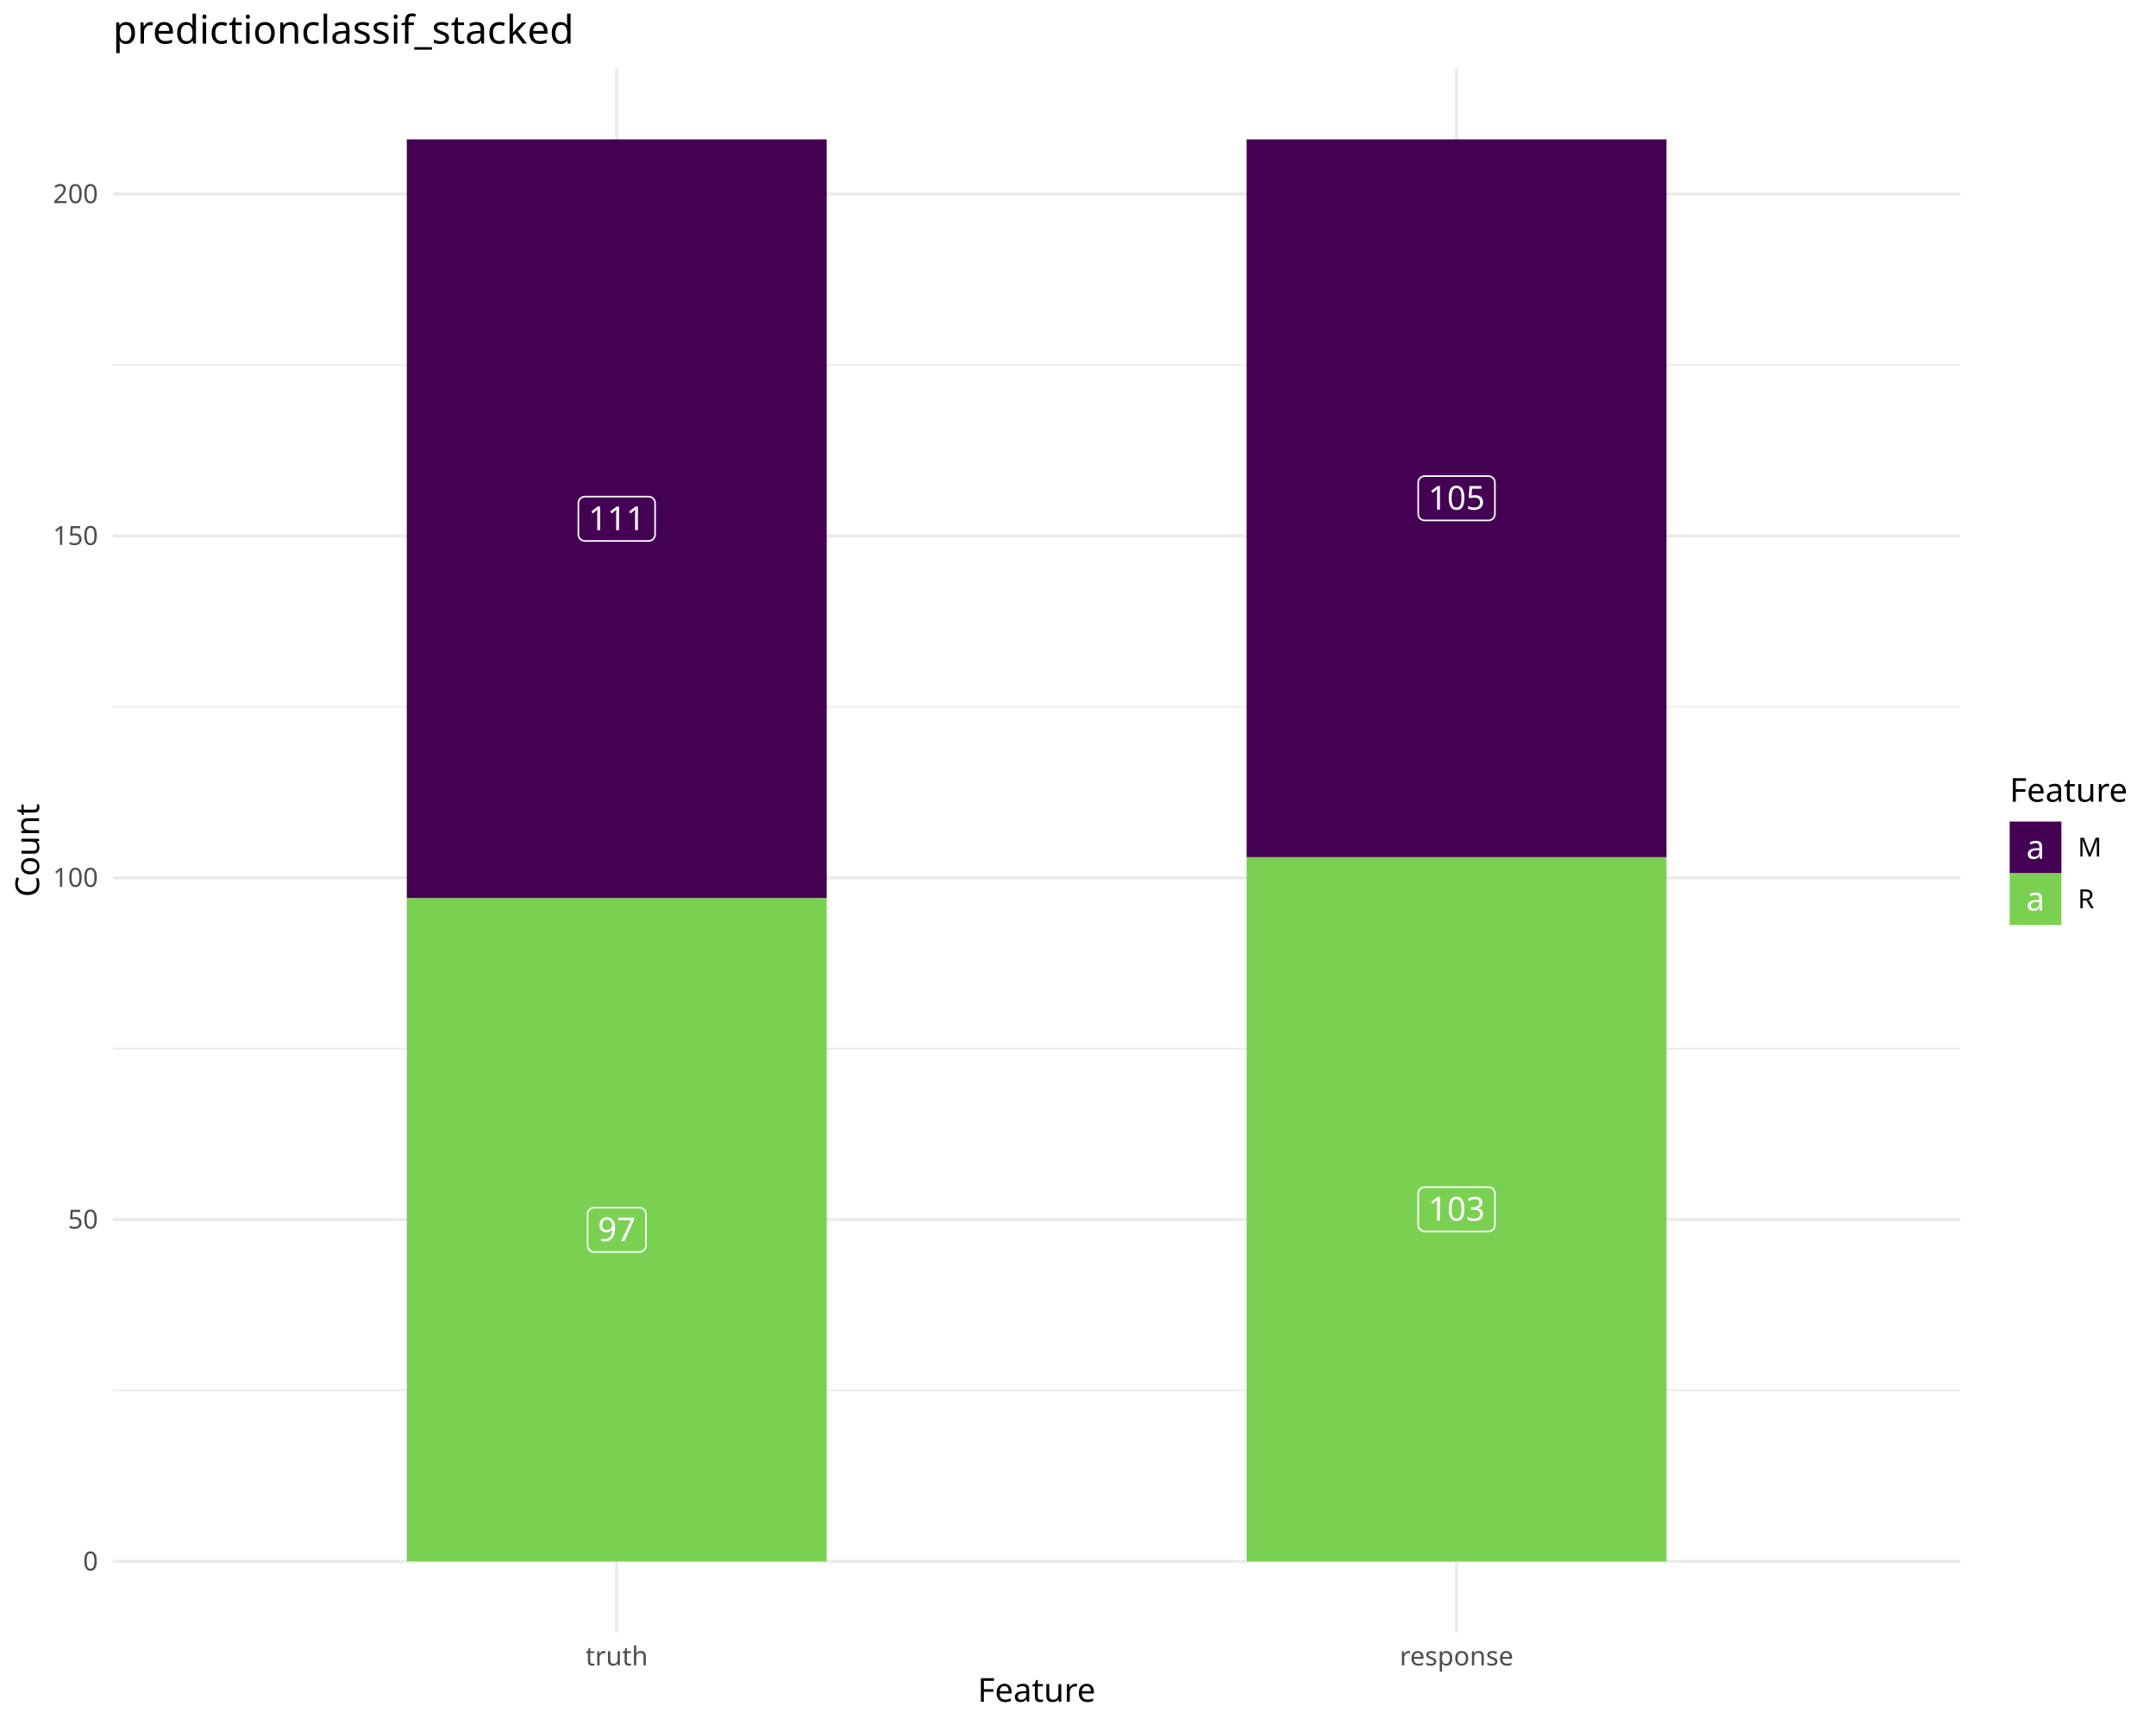
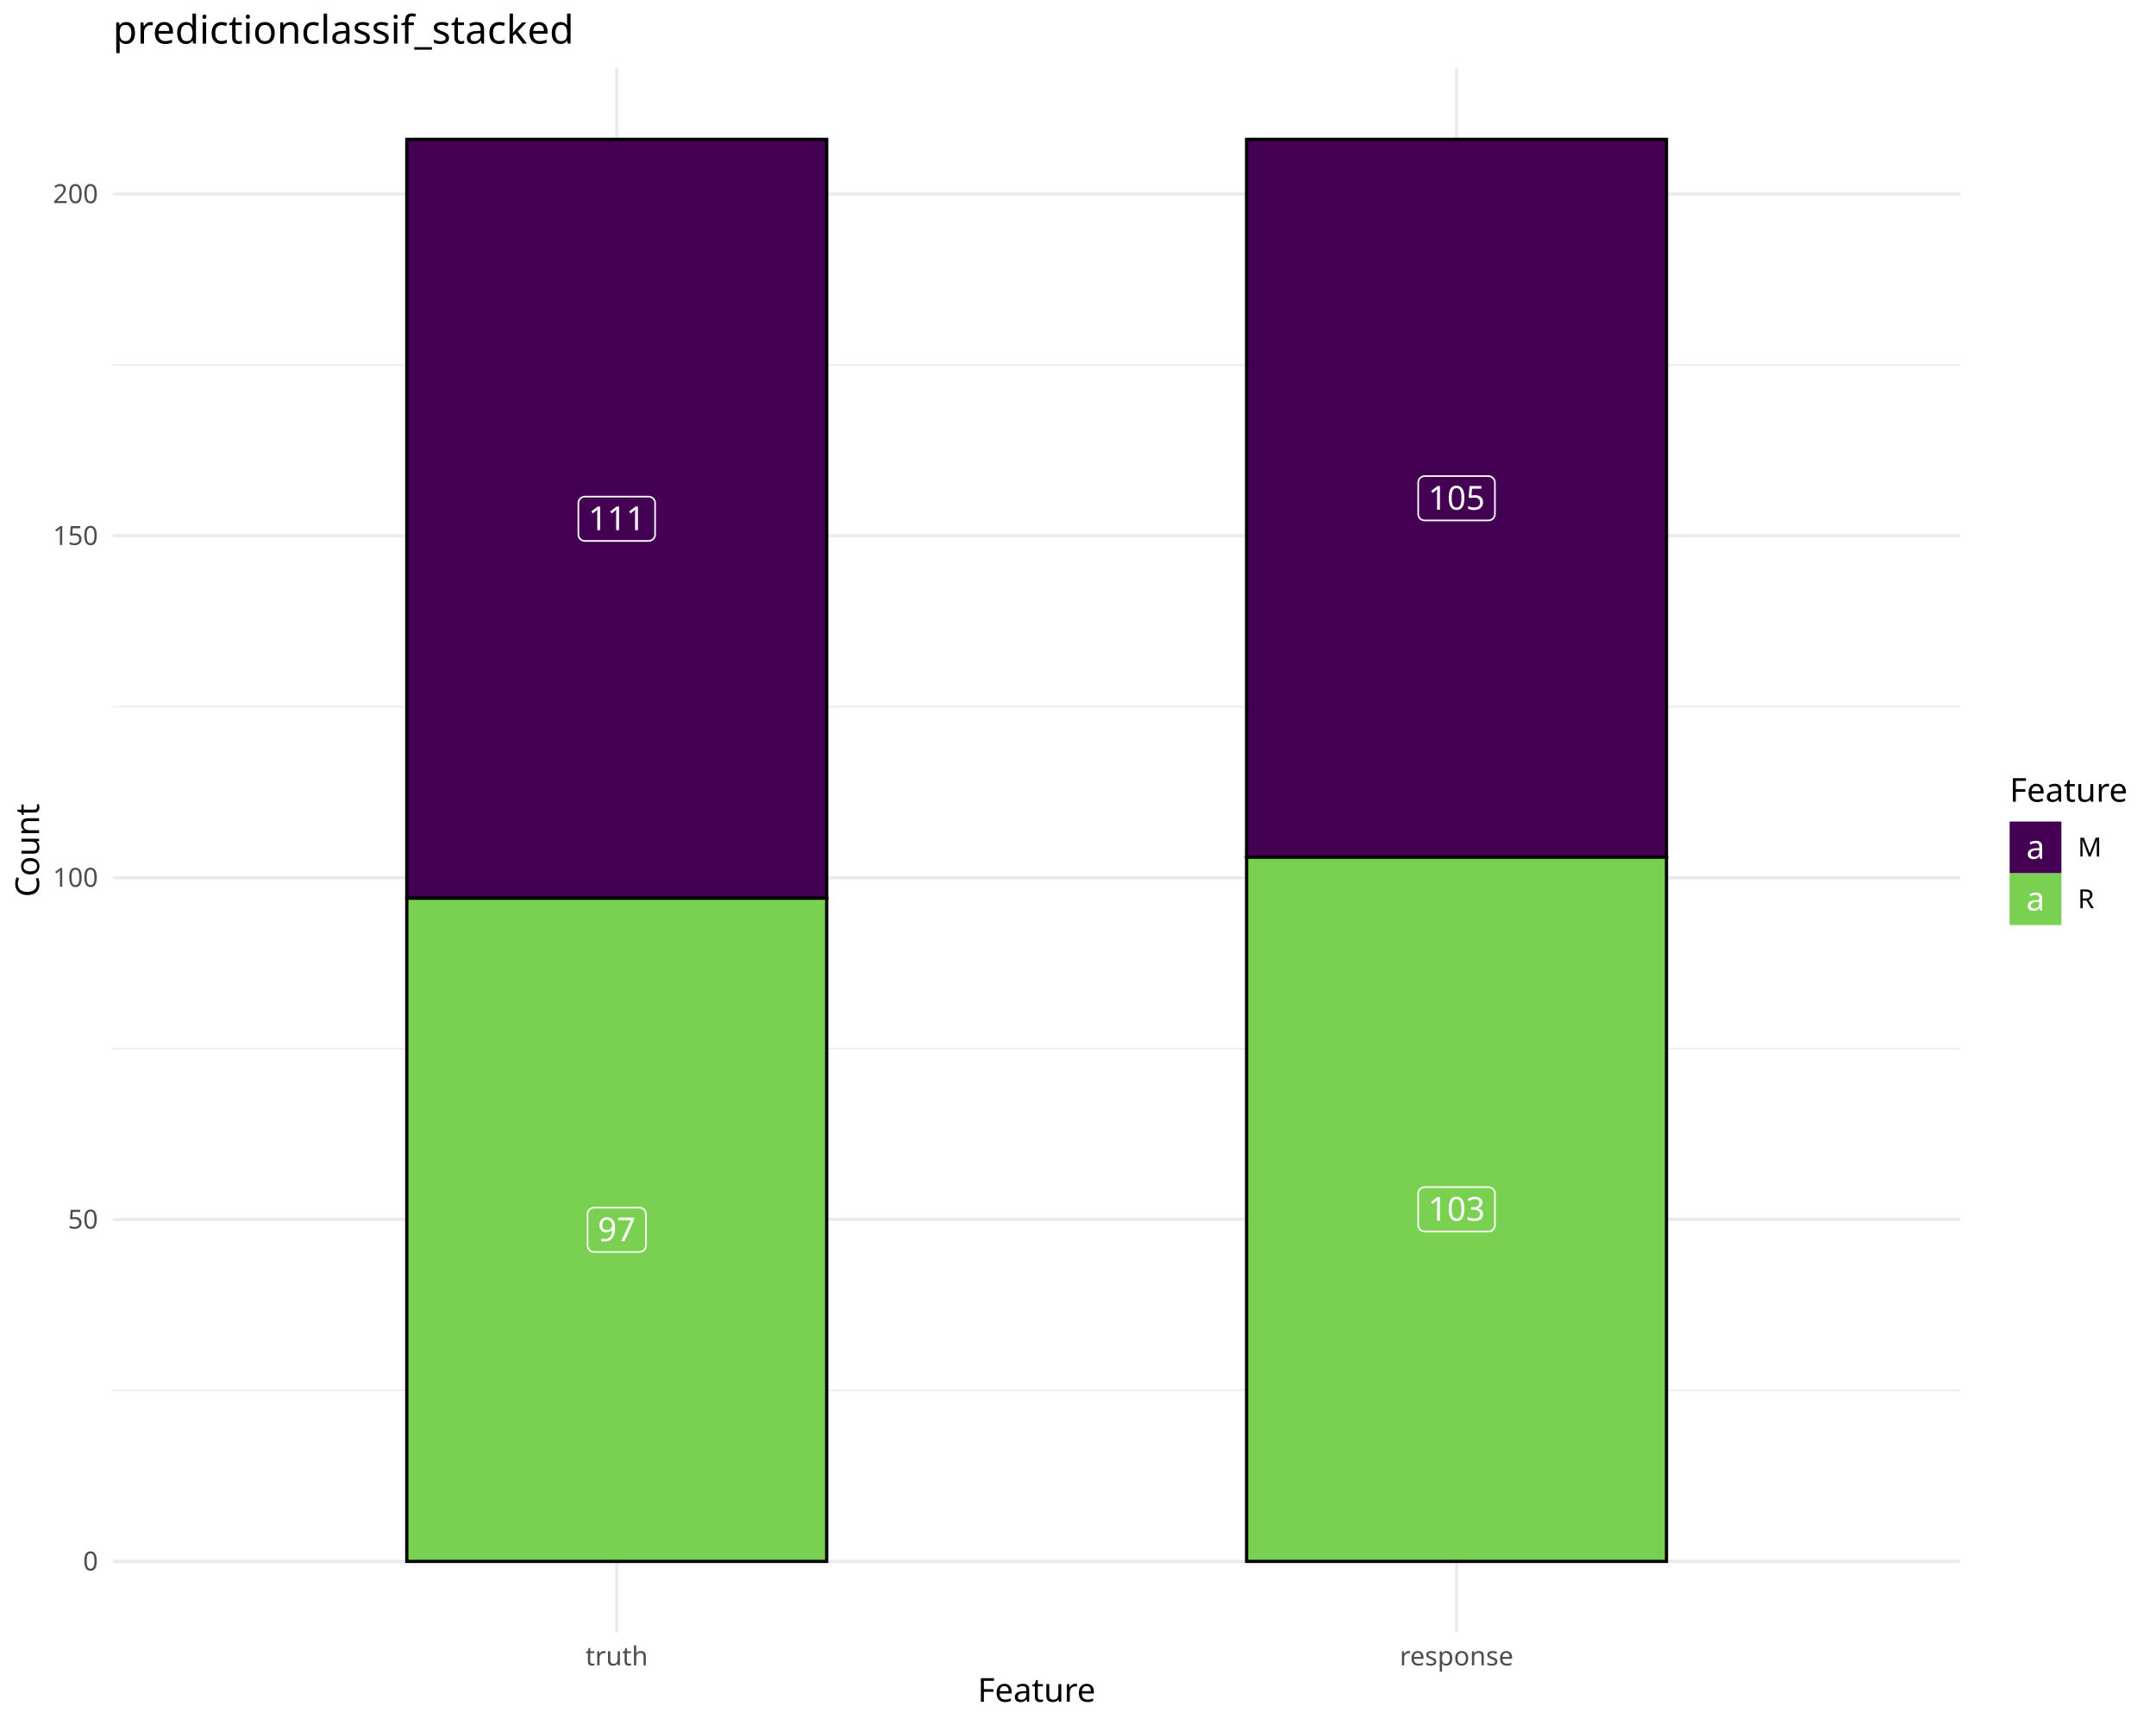
<svg xmlns="http://www.w3.org/2000/svg" class="svglite" data-engine-version="2.0" width="720.00pt" height="576.00pt" viewBox="0 0 720.00 576.00">
  <defs>
    <style type="text/css">
    .svglite line, .svglite polyline, .svglite polygon, .svglite path, .svglite rect, .svglite circle {
      fill: none;
      stroke: #000000;
      stroke-linecap: round;
      stroke-linejoin: round;
      stroke-miterlimit: 10.00;
    }
  </style>
  </defs>
  <rect width="100%" height="100%" style="stroke: none; fill: #FFFFFF;" />
  <defs>
    <clipPath id="cpMC4wMHw3MjAuMDB8MC4wMHw1NzYuMDA=">
      <rect x="0.00" y="0.00" width="720.00" height="576.00" />
    </clipPath>
  </defs>
  <g clip-path="url(#cpMC4wMHw3MjAuMDB8MC4wMHw1NzYuMDA=)">
</g>
  <defs>
    <clipPath id="cpMzcuNjl8NjU0LjY5fDIyLjc4fDU0NS4xMQ==">
      <rect x="37.69" y="22.78" width="617.00" height="522.33" />
    </clipPath>
  </defs>
  <g clip-path="url(#cpMzcuNjl8NjU0LjY5fDIyLjc4fDU0NS4xMQ==)">
    <polyline points="37.69,464.30 654.69,464.30 " style="stroke-width: 0.53; stroke: #EBEBEB; stroke-linecap: butt;" />
    <polyline points="37.69,350.15 654.69,350.15 " style="stroke-width: 0.53; stroke: #EBEBEB; stroke-linecap: butt;" />
    <polyline points="37.69,236.01 654.69,236.01 " style="stroke-width: 0.53; stroke: #EBEBEB; stroke-linecap: butt;" />
    <polyline points="37.69,121.86 654.69,121.86 " style="stroke-width: 0.53; stroke: #EBEBEB; stroke-linecap: butt;" />
    <polyline points="37.69,521.37 654.69,521.37 " style="stroke-width: 1.07; stroke: #EBEBEB; stroke-linecap: butt;" />
    <polyline points="37.69,407.22 654.69,407.22 " style="stroke-width: 1.07; stroke: #EBEBEB; stroke-linecap: butt;" />
    <polyline points="37.69,293.08 654.69,293.08 " style="stroke-width: 1.07; stroke: #EBEBEB; stroke-linecap: butt;" />
    <polyline points="37.69,178.93 654.69,178.93 " style="stroke-width: 1.07; stroke: #EBEBEB; stroke-linecap: butt;" />
    <polyline points="37.69,64.79 654.69,64.79 " style="stroke-width: 1.07; stroke: #EBEBEB; stroke-linecap: butt;" />
    <polyline points="205.96,545.11 205.96,22.78 " style="stroke-width: 1.07; stroke: #EBEBEB; stroke-linecap: butt;" />
    <polyline points="486.42,545.11 486.42,22.78 " style="stroke-width: 1.07; stroke: #EBEBEB; stroke-linecap: butt;" />
-     <rect x="135.85" y="46.53" width="140.23" height="253.40" style="stroke-width: 1.07; stroke: none; stroke-linecap: butt; stroke-linejoin: miter; fill: #440154;" />
-     <rect x="135.85" y="299.93" width="140.23" height="221.44" style="stroke-width: 1.07; stroke: none; stroke-linecap: butt; stroke-linejoin: miter; fill: #7AD151;" />
-     <rect x="416.30" y="46.53" width="140.23" height="239.71" style="stroke-width: 1.07; stroke: none; stroke-linecap: butt; stroke-linejoin: miter; fill: #440154;" />
-     <rect x="416.30" y="286.23" width="140.23" height="235.14" style="stroke-width: 1.07; stroke: none; stroke-linecap: butt; stroke-linejoin: miter; fill: #7AD151;" />
+     <rect x="135.85" y="46.53" width="140.23" height="253.40" style="stroke-width: 1.07; stroke-linecap: butt; stroke-linejoin: miter; fill: #440154;" />
+     <rect x="135.85" y="299.93" width="140.23" height="221.44" style="stroke-width: 1.07; stroke-linecap: butt; stroke-linejoin: miter; fill: #7AD151;" />
+     <rect x="416.30" y="46.53" width="140.23" height="239.71" style="stroke-width: 1.07; stroke-linecap: butt; stroke-linejoin: miter; fill: #440154;" />
+     <rect x="416.30" y="286.23" width="140.23" height="235.14" style="stroke-width: 1.07; stroke-linecap: butt; stroke-linejoin: miter; fill: #7AD151;" />
    <polygon points="195.31,180.63 216.61,180.63 216.53,180.62 216.87,180.61 217.21,180.54 217.54,180.42 217.84,180.24 218.11,180.02 218.34,179.76 218.53,179.47 218.66,179.15 218.74,178.81 218.77,178.47 218.77,178.47 218.77,167.99 218.77,167.99 218.74,167.64 218.66,167.30 218.53,166.98 218.34,166.69 218.11,166.43 217.84,166.21 217.54,166.04 217.21,165.91 216.87,165.84 216.61,165.83 195.31,165.83 195.57,165.84 195.22,165.83 194.88,165.87 194.55,165.97 194.23,166.12 193.95,166.32 193.69,166.56 193.49,166.83 193.32,167.14 193.21,167.47 193.16,167.81 193.15,167.99 193.15,178.47 193.16,178.29 193.16,178.64 193.21,178.98 193.32,179.31 193.49,179.62 193.69,179.90 193.95,180.14 194.23,180.34 194.55,180.49 194.88,180.58 195.22,180.62 " style="stroke-width: 0.53; stroke: #FFFFFF; fill: #440154;" />
    <text x="205.96" y="177.03" text-anchor="middle" style="font-size: 11.04px; fill: #FFFFFF; font-family: sans;" textLength="18.42px" lengthAdjust="spacingAndGlyphs">111</text>
    <polygon points="198.38,418.05 213.54,418.05 213.46,418.05 213.80,418.03 214.14,417.96 214.47,417.84 214.77,417.67 215.04,417.45 215.27,417.19 215.45,416.89 215.59,416.57 215.67,416.23 215.70,415.89 215.70,415.89 215.70,405.41 215.70,405.41 215.67,405.06 215.59,404.73 215.45,404.41 215.27,404.11 215.04,403.85 214.77,403.63 214.47,403.46 214.14,403.34 213.80,403.27 213.54,403.25 198.38,403.25 198.64,403.27 198.29,403.25 197.95,403.29 197.62,403.39 197.30,403.54 197.02,403.74 196.76,403.98 196.56,404.26 196.39,404.56 196.28,404.89 196.23,405.24 196.22,405.41 196.22,415.89 196.23,415.71 196.23,416.06 196.28,416.40 196.39,416.73 196.56,417.04 196.76,417.32 197.02,417.56 197.30,417.76 197.62,417.91 197.95,418.00 198.29,418.05 " style="stroke-width: 0.53; stroke: #FFFFFF; fill: #7AD151;" />
    <text x="205.96" y="414.45" text-anchor="middle" style="font-size: 11.04px; fill: #FFFFFF; font-family: sans;" textLength="12.28px" lengthAdjust="spacingAndGlyphs">97</text>
    <polygon points="475.77,173.78 497.07,173.78 496.98,173.78 497.33,173.76 497.67,173.69 497.99,173.57 498.30,173.39 498.57,173.17 498.80,172.91 498.98,172.62 499.12,172.30 499.20,171.96 499.23,171.62 499.23,171.62 499.23,161.14 499.23,161.14 499.20,160.79 499.12,160.46 498.98,160.14 498.80,159.84 498.57,159.58 498.30,159.36 497.99,159.19 497.67,159.06 497.33,159.00 497.07,158.98 475.77,158.98 476.03,159.00 475.68,158.98 475.34,159.02 475.00,159.12 474.69,159.27 474.40,159.47 474.15,159.71 473.94,159.99 473.78,160.29 473.67,160.62 473.62,160.97 473.61,161.14 473.61,171.62 473.62,171.44 473.62,171.79 473.67,172.13 473.78,172.46 473.94,172.77 474.15,173.05 474.40,173.29 474.69,173.49 475.00,173.64 475.34,173.73 475.68,173.78 " style="stroke-width: 0.53; stroke: #FFFFFF; fill: #440154;" />
    <text x="486.42" y="170.18" text-anchor="middle" style="font-size: 11.04px; fill: #FFFFFF; font-family: sans;" textLength="18.42px" lengthAdjust="spacingAndGlyphs">105</text>
    <polygon points="475.77,411.20 497.07,411.20 496.98,411.20 497.33,411.18 497.67,411.11 497.99,410.99 498.30,410.82 498.57,410.60 498.80,410.34 498.98,410.04 499.12,409.72 499.20,409.39 499.23,409.04 499.23,409.04 499.23,398.56 499.23,398.56 499.20,398.22 499.12,397.88 498.98,397.56 498.80,397.26 498.57,397.00 498.30,396.78 497.99,396.61 497.67,396.49 497.33,396.42 497.07,396.40 475.77,396.40 476.03,396.42 475.68,396.40 475.34,396.45 475.00,396.54 474.69,396.69 474.40,396.89 474.15,397.13 473.94,397.41 473.78,397.72 473.67,398.04 473.62,398.39 473.61,398.56 473.61,409.04 473.62,408.87 473.62,409.21 473.67,409.56 473.78,409.89 473.94,410.19 474.15,410.47 474.40,410.71 474.69,410.91 475.00,411.06 475.34,411.16 475.68,411.20 " style="stroke-width: 0.53; stroke: #FFFFFF; fill: #7AD151;" />
    <text x="486.42" y="407.60" text-anchor="middle" style="font-size: 11.04px; fill: #FFFFFF; font-family: sans;" textLength="18.42px" lengthAdjust="spacingAndGlyphs">103</text>
  </g>
  <g clip-path="url(#cpMC4wMHw3MjAuMDB8MC4wMHw1NzYuMDA=)">
    <text x="32.76" y="524.40" text-anchor="end" style="font-size: 8.80px; fill: #4D4D4D; font-family: sans;" textLength="4.89px" lengthAdjust="spacingAndGlyphs">0</text>
    <text x="32.76" y="410.25" text-anchor="end" style="font-size: 8.80px; fill: #4D4D4D; font-family: sans;" textLength="9.79px" lengthAdjust="spacingAndGlyphs">50</text>
    <text x="32.76" y="296.11" text-anchor="end" style="font-size: 8.80px; fill: #4D4D4D; font-family: sans;" textLength="14.68px" lengthAdjust="spacingAndGlyphs">100</text>
    <text x="32.76" y="181.96" text-anchor="end" style="font-size: 8.80px; fill: #4D4D4D; font-family: sans;" textLength="14.68px" lengthAdjust="spacingAndGlyphs">150</text>
    <text x="32.76" y="67.82" text-anchor="end" style="font-size: 8.80px; fill: #4D4D4D; font-family: sans;" textLength="14.68px" lengthAdjust="spacingAndGlyphs">200</text>
    <text x="205.96" y="556.10" text-anchor="middle" style="font-size: 8.80px; fill: #4D4D4D; font-family: sans;" textLength="17.61px" lengthAdjust="spacingAndGlyphs">truth</text>
    <text x="486.42" y="556.10" text-anchor="middle" style="font-size: 8.80px; fill: #4D4D4D; font-family: sans;" textLength="36.21px" lengthAdjust="spacingAndGlyphs">response</text>
    <text x="346.19" y="568.24" text-anchor="middle" style="font-size: 11.00px; font-family: sans;" textLength="37.91px" lengthAdjust="spacingAndGlyphs">Feature</text>
    <text transform="translate(13.05,283.95) rotate(-90)" text-anchor="middle" style="font-size: 11.00px; font-family: sans;" textLength="29.36px" lengthAdjust="spacingAndGlyphs">Count</text>
    <text x="671.13" y="267.71" style="font-size: 11.00px; font-family: sans;" textLength="37.91px" lengthAdjust="spacingAndGlyphs">Feature</text>
-     <rect x="671.84" y="275.04" width="15.86" height="15.86" style="stroke-width: 1.07; stroke: none; stroke-linecap: butt; stroke-linejoin: miter; fill: #440154;" />
+     <rect x="671.84" y="275.04" width="15.86" height="15.86" style="stroke-width: 1.07; stroke-linecap: butt; stroke-linejoin: miter; fill: #440154;" />
    <rect x="671.13" y="274.33" width="17.28" height="17.28" style="stroke-width: 0.75; stroke: none; fill: #440154;" />
    <text x="679.77" y="286.77" text-anchor="middle" style="font-size: 11.04px; fill: #FFFFFF; font-family: sans;" textLength="6.14px" lengthAdjust="spacingAndGlyphs">a</text>
-     <rect x="671.84" y="292.32" width="15.86" height="15.86" style="stroke-width: 1.07; stroke: none; stroke-linecap: butt; stroke-linejoin: miter; fill: #7AD151;" />
+     <rect x="671.84" y="292.32" width="15.86" height="15.86" style="stroke-width: 1.07; stroke-linecap: butt; stroke-linejoin: miter; fill: #7AD151;" />
    <rect x="671.13" y="291.61" width="17.28" height="17.28" style="stroke-width: 0.75; stroke: none; fill: #7AD151;" />
    <text x="679.77" y="304.05" text-anchor="middle" style="font-size: 11.04px; fill: #FFFFFF; font-family: sans;" textLength="6.14px" lengthAdjust="spacingAndGlyphs">a</text>
    <text x="693.89" y="286.00" style="font-size: 8.80px; font-family: sans;" textLength="7.33px" lengthAdjust="spacingAndGlyphs">M</text>
    <text x="693.89" y="303.28" style="font-size: 8.80px; font-family: sans;" textLength="6.36px" lengthAdjust="spacingAndGlyphs">R</text>
    <text x="37.69" y="14.56" style="font-size: 13.20px; font-family: sans;" textLength="146.77px" lengthAdjust="spacingAndGlyphs">predictionclassif_stacked</text>
  </g>
</svg>
